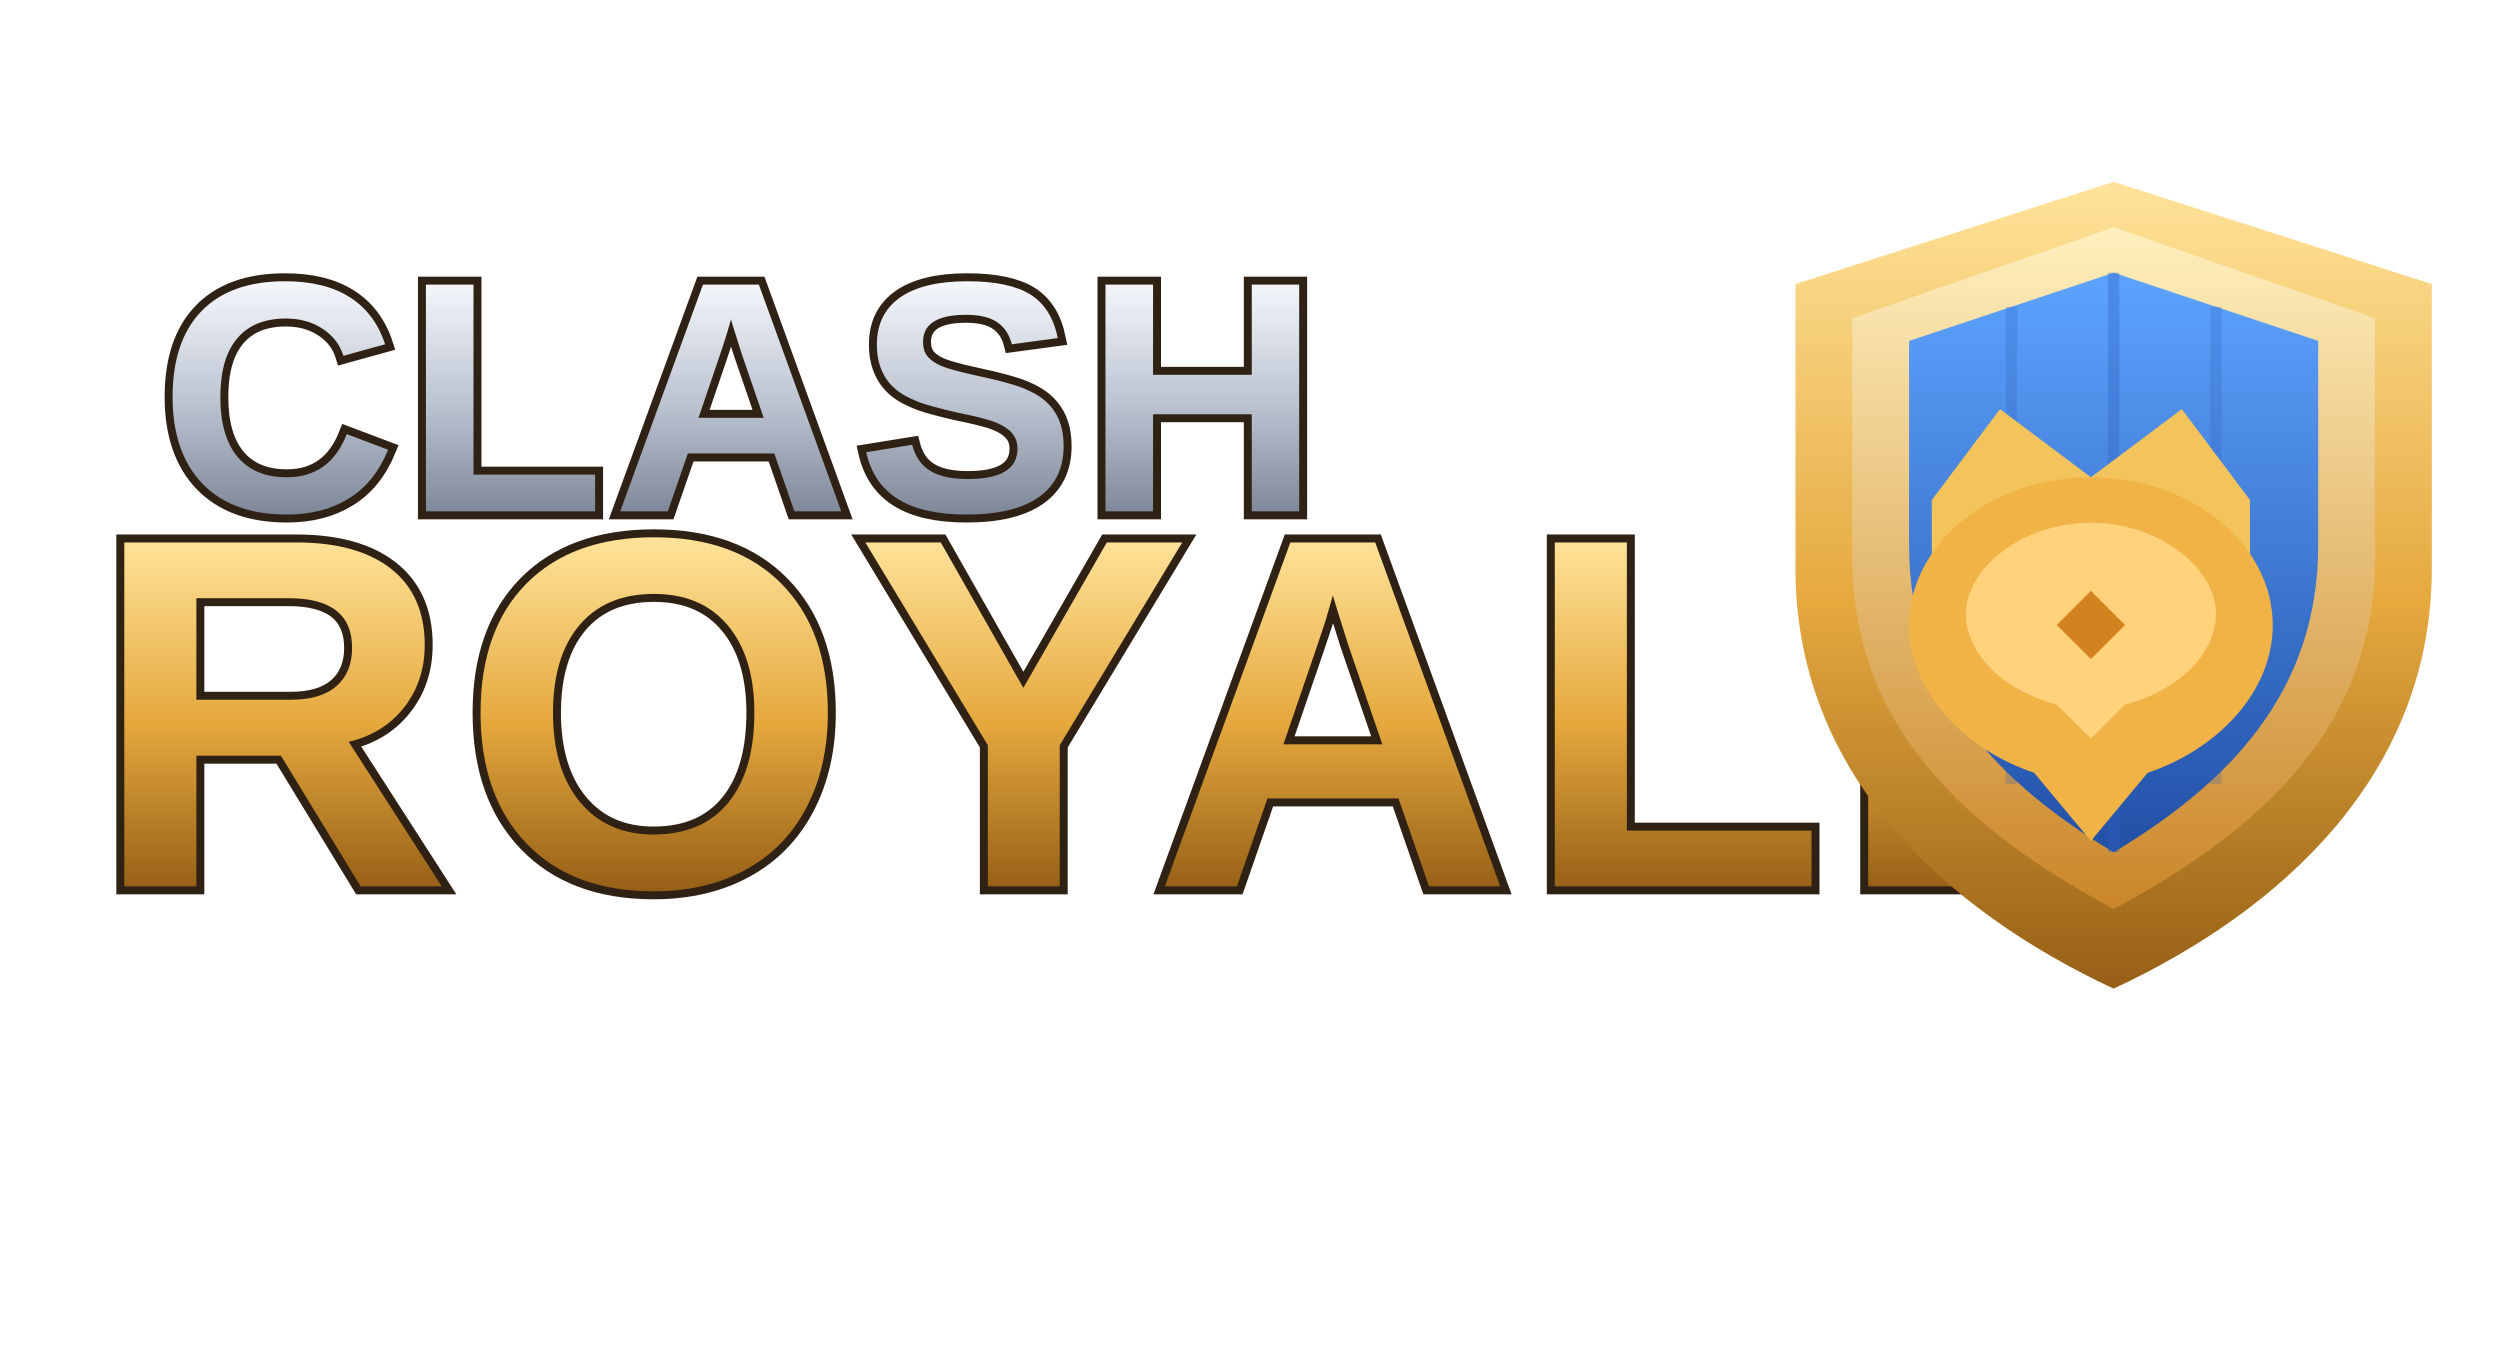
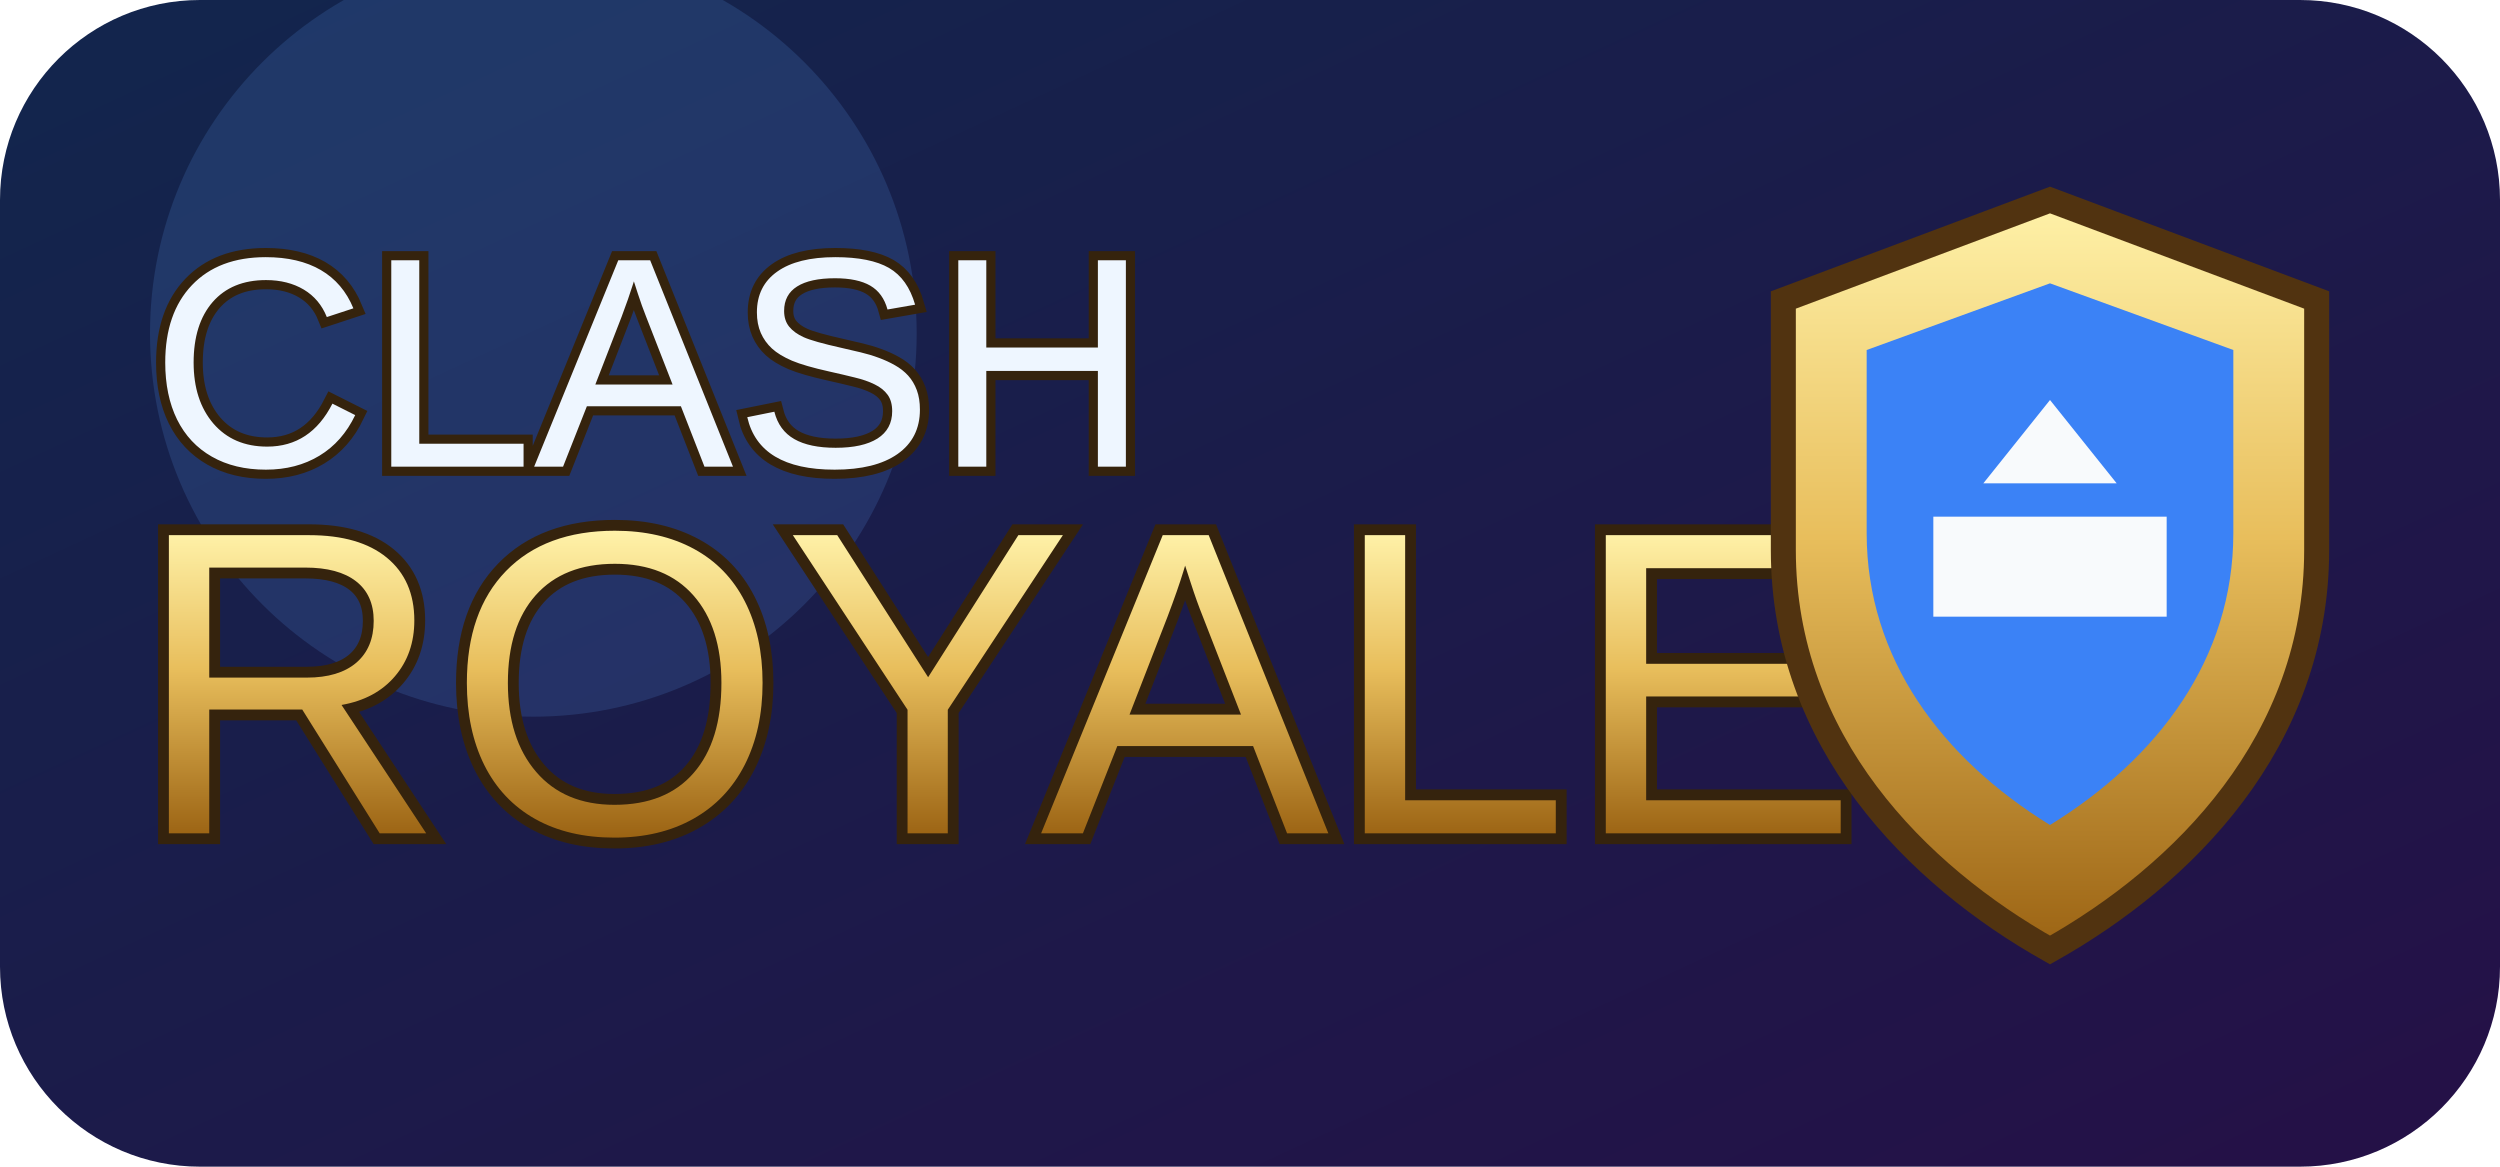
- <svg xmlns="http://www.w3.org/2000/svg" viewBox="0 0 220 120" role="img" aria-labelledby="title desc">
+ <svg xmlns="http://www.w3.org/2000/svg" viewBox="0 0 300 140" role="img" aria-labelledby="title desc">
  <defs>
-     <linearGradient id="silver" x1="0" y1="0" x2="0" y2="1">
-       <stop offset="0%" stop-color="#f5f7fb" />
-       <stop offset="52%" stop-color="#bcc4d2" />
-       <stop offset="100%" stop-color="#7e8798" />
+     <linearGradient id="crBg" x1="0" y1="0" x2="1" y2="1">
+       <stop offset="0%" stop-color="#12264d" />
+       <stop offset="100%" stop-color="#251047" />
    </linearGradient>
-     <linearGradient id="gold" x1="0" y1="0" x2="0" y2="1">
-       <stop offset="0%" stop-color="#ffe39a" />
-       <stop offset="52%" stop-color="#e5a93e" />
-       <stop offset="100%" stop-color="#965f16" />
-     </linearGradient>
-     <linearGradient id="goldEdge" x1="0" y1="0" x2="0" y2="1">
-       <stop offset="0%" stop-color="#fff0be" />
-       <stop offset="100%" stop-color="#cb8628" />
-     </linearGradient>
-     <linearGradient id="blueShield" x1="0" y1="0" x2="0" y2="1">
-       <stop offset="0%" stop-color="#5ca3ff" />
-       <stop offset="100%" stop-color="#2250a6" />
+     <linearGradient id="crGold" x1="0" y1="0" x2="0" y2="1">
+       <stop offset="0%" stop-color="#fff2a9" />
+       <stop offset="45%" stop-color="#e8be5c" />
+       <stop offset="100%" stop-color="#9b6313" />
    </linearGradient>
  </defs>
-   <g font-family="Impact, Arial Black, Arial, sans-serif" font-weight="800" stroke="#2f2114" stroke-width="1.4" paint-order="stroke fill">
-     <text x="14" y="45" font-size="29" fill="url(#silver)" letter-spacing="0.6">CLASH</text>
-     <text x="8" y="78" font-size="44" fill="url(#gold)" letter-spacing="0.7">ROYALE</text>
+   <rect width="300" height="140" rx="24" fill="url(#crBg)" />
+   <circle cx="64" cy="40" r="46" fill="#5ea7ff" opacity=".16" />
+   <g font-family="Impact, Arial Black, Arial, sans-serif" paint-order="stroke fill">
+     <text x="18" y="56" font-size="36" fill="#eef6ff" stroke="#35230d" stroke-width="2.2">CLASH</text>
+     <text x="16" y="100" font-size="52" fill="url(#crGold)" stroke="#35230d" stroke-width="2.6">ROYALE</text>
  </g>
-   <g transform="translate(156 14)">
-     <path d="M30 2l28 9v25c0 18-13 30-28 37C15 66 2 54 2 36V11z" fill="url(#gold)" />
-     <path d="M30 6l23 8v21c0 15-10 24-23 31C17 59 7 50 7 35V14z" fill="url(#goldEdge)" />
-     <path d="M30 10l18 6v18c0 13-8 21-18 27C20 55 12 47 12 34V16z" fill="url(#blueShield)" />
-     <path d="M30 10v51" stroke="#2f61bf" stroke-opacity="0.35" />
-     <path d="M21 13v42" stroke="#2f61bf" stroke-opacity="0.25" />
-     <path d="M39 13v42" stroke="#2f61bf" stroke-opacity="0.25" />
-     <g transform="translate(14 22)">
-       <path d="M0 8l6-8 8 6 8-6 6 8v7H0z" fill="#f3c45b" />
-       <path d="M6 13h16v5H6z" fill="#d48f24" />
-       <path d="M14 6c9 0 16 6 16 13 0 6-5 11-11 13l-5 6-5-6C3 30-2 25-2 19-2 12 5 6 14 6z" fill="#f1b346" />
-       <path d="M14 10c6 0 11 4 11 8 0 4-4 7-8 8l-3 3-3-3c-4-1-8-4-8-8 0-4 5-8 11-8z" fill="#ffd27b" />
-       <path d="M14 16l3 3-3 3-3-3z" fill="#d38220" />
-     </g>
+   <g transform="translate(220 24)">
+     <path d="M26 0 58 12v30c0 23-16 39-32 48C10 81-6 65-6 42V12z" fill="url(#crGold)" stroke="#513310" stroke-width="3" />
+     <path d="M26 10 48 18v22c0 15-9 27-22 35C13 67 4 55 4 40V18z" fill="#3b82f6" />
+     <path d="M26 24 18 34h16l-8-10zm-14 14h28v12H12z" fill="#f8fafc" />
  </g>
</svg>
